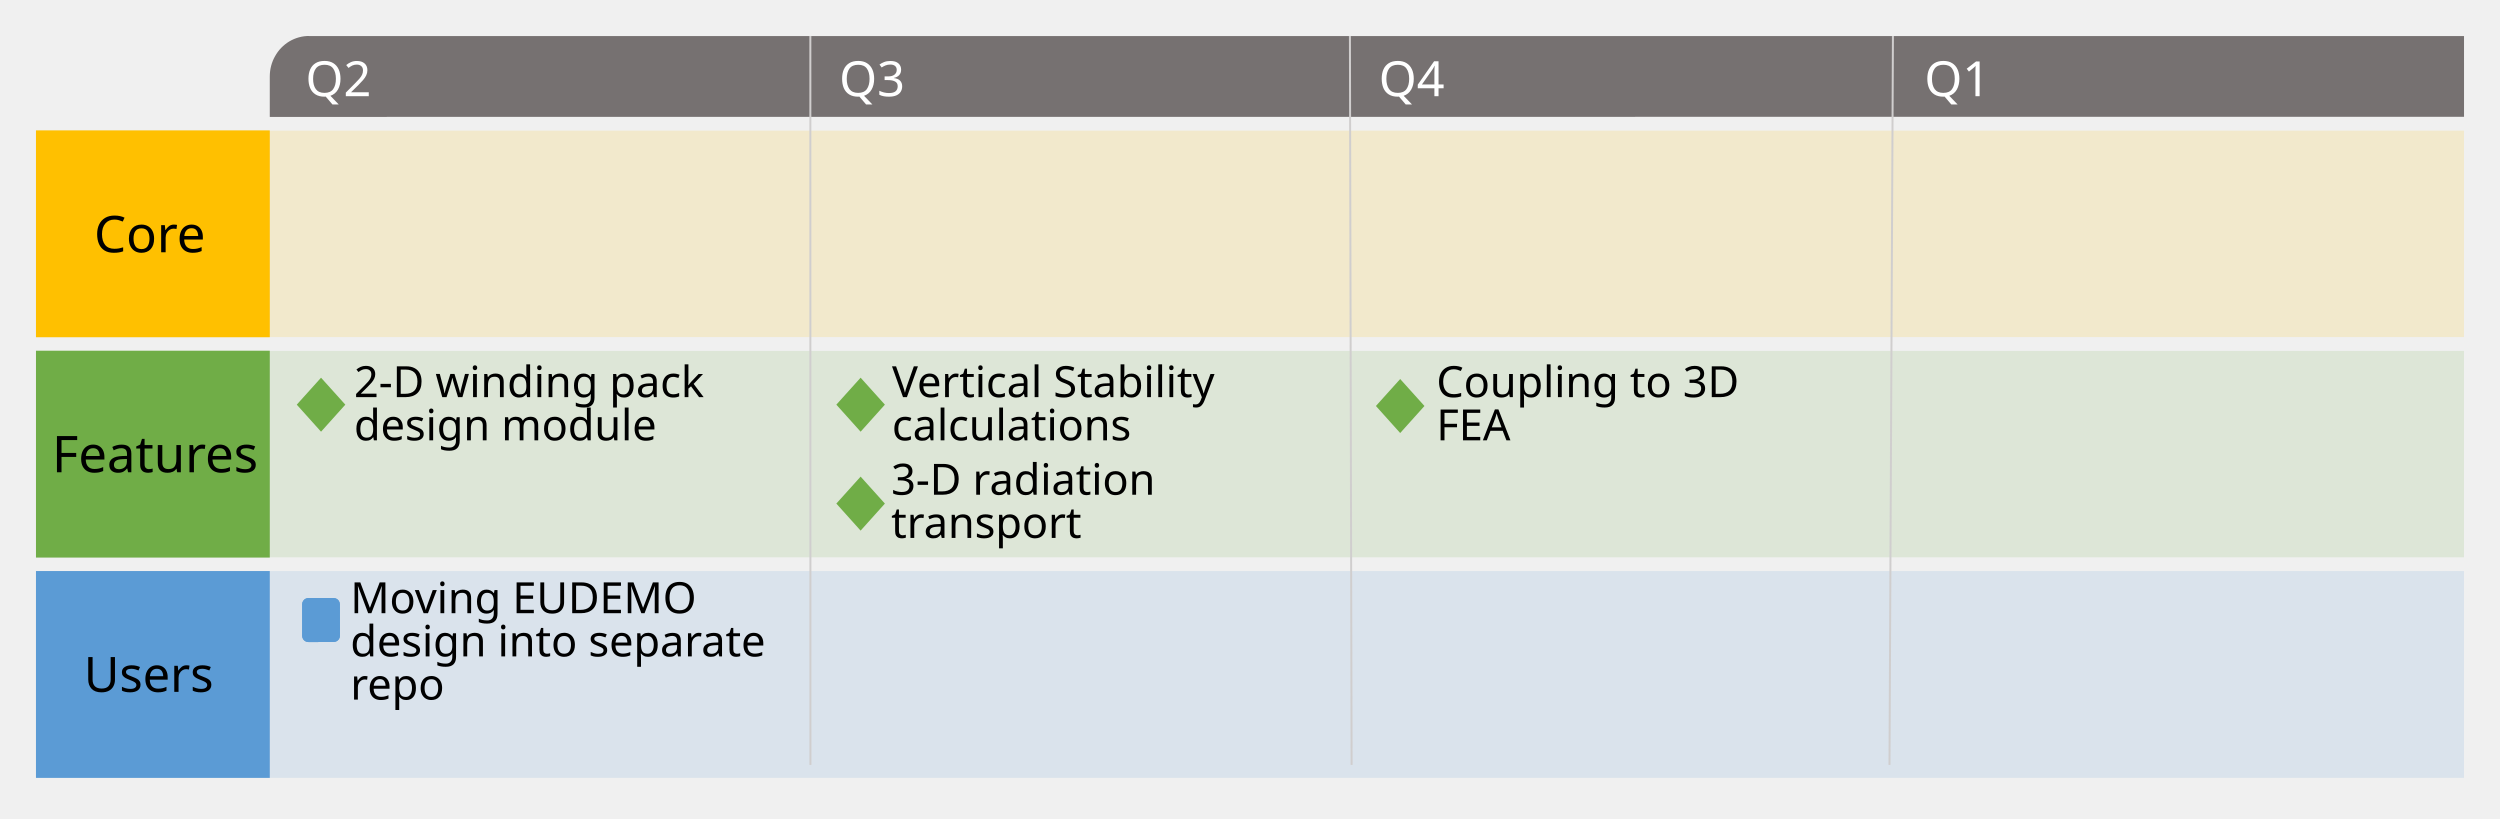
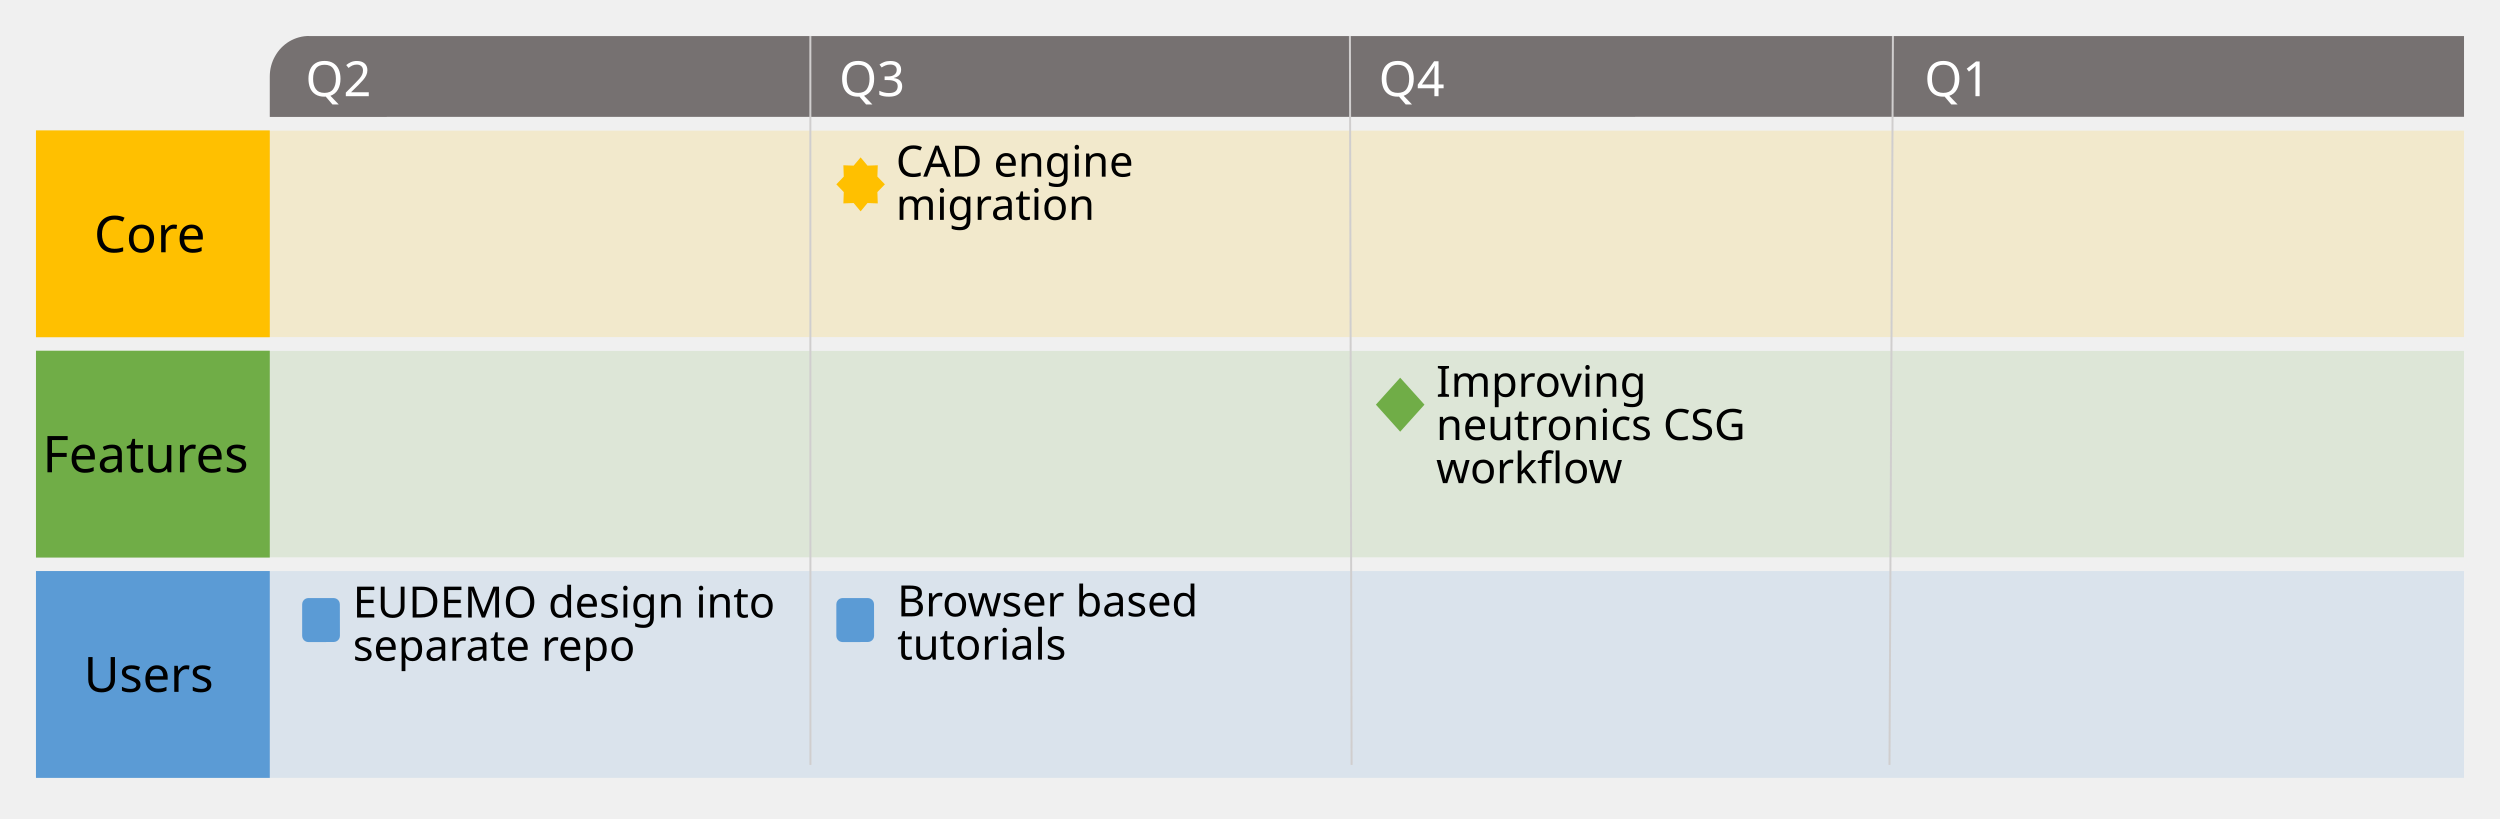
<svg xmlns="http://www.w3.org/2000/svg" width="278mm" height="91mm" viewBox="0 0 278 91" version="1.1" id="svg5">
  <defs id="defs2">
    <clipPath clipPathUnits="userSpaceOnUse" id="clipPath39">
      <path d="M 0,0.028 H 959.981 V 539.999 H 0 Z" clip-rule="evenodd" id="path37" />
    </clipPath>
    <clipPath clipPathUnits="userSpaceOnUse" id="clipPath51">
      <path d="M 30.246,125.121 H 906.18 v 71.746 H 30.246 Z" id="path49" />
    </clipPath>
    <clipPath clipPathUnits="userSpaceOnUse" id="clipPath65">
      <path d="m 30.331,201.798 h 875.934 v 75.998 H 30.331 Z" id="path63" />
    </clipPath>
    <clipPath clipPathUnits="userSpaceOnUse" id="clipPath79">
      <path d="m 30.217,282.926 h 875.962 v 75.97 H 30.217 Z" id="path77" />
    </clipPath>
  </defs>
  <g id="layer1">
    <g id="g35" clip-path="url(#clipPath39)" transform="matrix(0.3004796,0,0,-0.3004796,0.9333856,164.8634)">
      <g id="g45" transform="matrix(1.025869,0,0,1.067325,-20.82269,127.2185)">
        <g id="g47" />
        <g id="g57">
          <g clip-path="url(#clipPath51)" opacity="0.15" id="g55">
            <path d="M 468.198,125.15 H 30.246 v 71.716 H 906.151 V 125.15 Z" style="fill:#5b9bd5;fill-opacity:1;fill-rule:evenodd;stroke:none" id="path53" />
          </g>
        </g>
      </g>
      <g id="g59" transform="matrix(1.025869,0,0,1.007586,-20.90853,138.9725)">
        <g id="g61" />
        <g id="g71">
          <g clip-path="url(#clipPath65)" opacity="0.15" id="g69">
            <path d="M 468.283,201.827 H 30.331 v 75.968 h 875.905 v -75.968 z" style="fill:#70ad47;fill-opacity:1;fill-rule:evenodd;stroke:none" id="path67" />
          </g>
        </g>
      </g>
-       <g id="g231-5" transform="translate(-418.3972,165.7943)">
-         <text transform="matrix(1,0,0,-1,745.398,235.899)" style="font-variant:normal;font-weight:normal;font-size:15.987px;line-height:1;font-family:sans-serif;-inkscape-font-specification:sans-serif;writing-mode:lr-tb;white-space:pre;inline-size:145.862;display:inline;fill:#000000;fill-opacity:1;fill-rule:nonzero;stroke:none" id="text235-3" xml:space="preserve">
-           <tspan x="0" y="0" id="tspan12">Vertical Stability </tspan>
-           <tspan x="0" y="15.987" id="tspan13">calculations
- </tspan>
+       <g id="g231-5" transform="translate(-217.0264,178.0681)">
+         <text transform="matrix(1,0,0,-1,745.398,235.899)" style="font-style:normal;font-variant:normal;font-weight:normal;font-stretch:normal;font-size:15.987px;line-height:1;font-family:Sans;-inkscape-font-specification:'Sans, Normal';font-variant-ligatures:normal;font-variant-caps:normal;font-variant-numeric:normal;font-variant-east-asian:normal;writing-mode:lr-tb;white-space:pre;inline-size:145.862;display:inline;fill:#000000;fill-opacity:1;fill-rule:nonzero;stroke:none" id="text235-3" xml:space="preserve">
+           <tspan x="0" y="12.146" id="tspan1">Improving </tspan>
+           <tspan x="0" y="28.133" id="tspan2">neutronics CSG </tspan>
+           <tspan x="0" y="44.12" id="tspan3">workflow</tspan>
        </text>
      </g>
-       <g id="g231-5-6" transform="translate(-617.484,180.1576)">
-         <text transform="matrix(1,0,0,-1,745.398,253.5097)" style="font-variant:normal;font-weight:normal;font-size:15.987px;line-height:1;font-family:sans-serif;-inkscape-font-specification:sans-serif;writing-mode:lr-tb;white-space:pre;inline-size:173.576;display:inline;fill:#000000;fill-opacity:1;fill-rule:nonzero;stroke:none" id="text235-3-2" xml:space="preserve">
-           <tspan x="0" y="31.974" id="tspan14">2-D winding pack </tspan>
-           <tspan x="0" y="47.961" id="tspan15">design module
- </tspan>
-         </text>
-       </g>
-       <text transform="matrix(1,0,0,-1,326.6964,365.5777)" style="font-variant:normal;font-weight:normal;font-size:15.987px;line-height:1;font-family:sans-serif;-inkscape-font-specification:sans-serif;writing-mode:lr-tb;white-space:pre;inline-size:154.221;display:inline;fill:#000000;fill-opacity:1;fill-rule:nonzero;stroke:none" id="text325-7" xml:space="preserve">
-         <tspan x="0" y="0" id="tspan16">3-D radiation </tspan>
-         <tspan x="0" y="15.987" id="tspan17">transport</tspan>
-       </text>
      <g id="g73" transform="matrix(1.002688,0,0,1.007958,0.1820512,138.6613)">
        <g id="g75" />
        <g id="g85" transform="matrix(1.023084,0,0,1,-20.91773,0)">
          <g clip-path="url(#clipPath79)" opacity="0.15" id="g83">
            <path d="M 468.198,282.954 H 30.217 v 75.94 h 875.934 v -75.94 z" style="fill:#ffc000;fill-opacity:1;fill-rule:evenodd;stroke:none" id="path81" />
          </g>
        </g>
      </g>
      <path d="m 111.198,535.326 h 797.566 v 0 l 0.005,-29.879 -812.035,-0.044 v 0 14.976 0 c 0,2.634 0.658,5.209 1.945,7.474 1.26,2.293 3.095,4.162 5.287,5.492 2.219,1.302 4.711,2.01 7.26,2.01 z" style="fill:#767171;fill-opacity:1;fill-rule:evenodd;stroke:none;stroke-width:0.982" id="path87" />
      <path d="M 53.489,260.794 H 10.206 v 76.544 h 86.528 v -76.544 z" style="fill:#5b9bd5;fill-opacity:1;fill-rule:evenodd;stroke:none;stroke-width:1.192" id="path89" />
      <path d="M 53.49,342.331 H 10.207 v 76.544 h 86.528 v -76.544 z" style="fill:#70ad47;fill-opacity:1;fill-rule:evenodd;stroke:none;stroke-width:1.159" id="path91" />
      <path d="M 53.489,423.867 H 10.206 v 76.544 h 86.528 v -76.544 z" style="fill:#ffc000;fill-opacity:1;fill-rule:evenodd;stroke:none;stroke-width:1.159" id="path93" />
      <g id="g95" transform="translate(-6.722659,140.4876)">
        <path d="m 303.506,394.866 0.028,-269.773" style="fill:none;stroke:#d0cece;stroke-width:0.737;stroke-linecap:butt;stroke-linejoin:miter;stroke-miterlimit:3.864;stroke-dasharray:none;stroke-opacity:1" id="path97" />
      </g>
      <g id="g99" transform="translate(-5.466883,140.4876)">
        <path d="m 501.931,394.866 0.623,-269.773" style="fill:none;stroke:#d0cece;stroke-width:0.737;stroke-linecap:butt;stroke-linejoin:miter;stroke-miterlimit:3.864;stroke-dasharray:none;stroke-opacity:1" id="path101" />
      </g>
      <g id="g103" transform="translate(-8.321109,140.4876)">
        <path d="M 705.742,394.866 704.466,125.093" style="fill:none;stroke:#d0cece;stroke-width:0.737;stroke-linecap:butt;stroke-linejoin:miter;stroke-miterlimit:3.864;stroke-dasharray:none;stroke-opacity:1" id="path105" />
      </g>
-       <path d="m 106.718,398.913 8.985,9.978 8.986,-9.978 -8.986,-10.006 z" style="fill:#70ad47;fill-opacity:1;fill-rule:evenodd;stroke:none" id="path109" />
-       <path d="m 108.715,325.031 v 0 c 0,0.397 0.114,0.822 0.312,1.162 0.198,0.369 0.51,0.652 0.85,0.85 0.369,0.199 0.766,0.312 1.163,0.312 h 9.299 v 0 c 0.397,0 0.822,-0.113 1.162,-0.312 0.369,-0.198 0.652,-0.51 0.851,-0.85 0.198,-0.368 0.312,-0.765 0.312,-1.162 v 0 l 0.028,-11.622 v 0 c 0,-0.397 -0.113,-0.822 -0.312,-1.162 -0.198,-0.369 -0.51,-0.652 -0.85,-0.851 -0.369,-0.198 -0.766,-0.312 -1.162,-0.312 l -9.328,-0.028 v 0 c -0.397,0 -0.823,0.113 -1.163,0.312 -0.368,0.198 -0.652,0.51 -0.85,0.85 -0.198,0.369 -0.312,0.766 -0.312,1.163 z" style="fill:#5b9bd5;fill-opacity:1;fill-rule:evenodd;stroke:none;stroke-width:1" id="path111" />
-       <path d="m 306.399,398.913 8.986,9.978 8.986,-9.978 -8.986,-10.006 z" style="fill:#70ad47;fill-opacity:1;fill-rule:evenodd;stroke:none" id="path115" />
-       <path d="m 506.08,398.422 8.986,9.977 8.986,-9.977 -8.986,-10.007 z" style="fill:#70ad47;fill-opacity:1;fill-rule:evenodd;stroke:none" id="path127" />
+       <path d="m 108.715,325.022 v 0 c 0,0.397 0.114,0.822 0.312,1.162 0.198,0.369 0.51,0.652 0.85,0.85 0.369,0.199 0.766,0.312 1.163,0.312 h 9.299 v 0 c 0.397,0 0.822,-0.113 1.162,-0.312 0.369,-0.198 0.652,-0.51 0.851,-0.85 0.198,-0.368 0.312,-0.765 0.312,-1.162 v 0 l 0.028,-11.622 v 0 c 0,-0.397 -0.113,-0.822 -0.312,-1.162 -0.198,-0.369 -0.51,-0.652 -0.85,-0.851 -0.369,-0.198 -0.766,-0.312 -1.162,-0.312 l -9.328,-0.028 v 0 c -0.397,0 -0.823,0.113 -1.163,0.312 -0.368,0.198 -0.652,0.51 -0.85,0.85 -0.198,0.369 -0.312,0.766 -0.312,1.163 z" style="fill:#5b9bd5;fill-opacity:1;fill-rule:evenodd;stroke:none;stroke-width:1" id="path111" />
+       <path d="m 506.08,398.913 8.986,9.978 8.986,-9.978 -8.986,-10.006 z" style="fill:#70ad47;fill-opacity:1;fill-rule:evenodd;stroke:none" id="path115" />
      <g id="g129" transform="translate(-14.85231,134.8223)">
        <text transform="scale(1,-1)" style="font-variant:normal;font-weight:normal;font-size:18px;font-family:sans-serif;-inkscape-font-specification:sans-serif;writing-mode:lr-tb;fill:#000000;fill-opacity:1;fill-rule:nonzero;stroke:none" id="text133" x="42.777" y="-157.811">
          <tspan x="42.777" y="-157.811" id="tspan131">Users</tspan>
        </text>
      </g>
-       <g id="g135" transform="translate(-5.622617,137.8143)" style="fill:#000000">
+       <g id="g135" transform="translate(-9.144764,137.8143)">
        <text transform="scale(1,-1)" style="font-variant:normal;font-weight:normal;font-size:18.785px;font-family:sans-serif;-inkscape-font-specification:sans-serif;writing-mode:lr-tb;fill:#000000;fill-opacity:1;fill-rule:nonzero;stroke:none" id="text139" x="21.767" y="-236.074">
-           <tspan x="21.767" id="tspan137" y="-236.074" style="font-size:18.785px;fill:#000000">Features</tspan>
+           <tspan x="21.767" id="tspan137" y="-236.074" style="font-size:18.785px">Features</tspan>
        </text>
      </g>
      <g id="g141" transform="translate(0,136.4485)" />
-       <g id="g147" transform="translate(-10.19188,141.5911)" style="fill:#000000">
+       <g id="g147" transform="translate(-10.19188,141.5911)">
        <text transform="matrix(1,0,0,-1,41.896,313.71)" style="font-variant:normal;font-weight:normal;font-size:18.785px;font-family:sans-serif;-inkscape-font-specification:sans-serif;writing-mode:lr-tb;fill:#000000;fill-opacity:1;fill-rule:nonzero;stroke:none" id="text151">
-           <tspan x="0" y="0" id="tspan149" style="font-size:18.785px;fill:#000000">Core</tspan>
+           <tspan x="0" y="0" id="tspan149" style="font-size:18.785px">Core</tspan>
        </text>
      </g>
      <g id="g153" transform="translate(0.249601,140.4876)">
-         <text transform="matrix(1,0,0,-1,109.701,372.586)" style="font-variant:normal;font-weight:normal;font-size:18px;font-family:sans-serif;-inkscape-font-specification:sans-serif;writing-mode:lr-tb;fill:#ffffff;fill-opacity:1;fill-rule:nonzero;stroke:none" id="text157">
-           <tspan x="0" y="0" id="tspan155">Q2</tspan>
+         <text transform="matrix(1,0,0,-1,109.701,372.586)" style="font-style:normal;font-variant:normal;font-weight:normal;font-stretch:normal;font-size:18px;font-family:sans-serif;-inkscape-font-specification:'sans-serif, Normal';font-variant-ligatures:normal;font-variant-caps:normal;font-variant-numeric:normal;font-variant-east-asian:normal;writing-mode:lr-tb;display:inline;fill:#ffffff;fill-opacity:1;fill-rule:nonzero;stroke:none" id="text157">
+           <tspan id="tspan18" x="0" y="0">Q2</tspan>
        </text>
      </g>
      <g id="g159" transform="translate(0.249601,140.4876)">
        <text transform="matrix(1,0,0,-1,307.191,372.586)" style="font-variant:normal;font-weight:normal;font-size:18px;font-family:sans-serif;-inkscape-font-specification:sans-serif;writing-mode:lr-tb;fill:#ffffff;fill-opacity:1;fill-rule:nonzero;stroke:none" id="text163">
          <tspan x="0" y="0" id="tspan161">Q3</tspan>
        </text>
      </g>
      <g id="g237" transform="translate(0.249601,140.4876)">
        <text transform="matrix(1,0,0,-1,745.398,216.794)" style="font-variant:normal;font-weight:normal;font-size:15.987px;font-family:sans-serif;-inkscape-font-specification:sans-serif;writing-mode:lr-tb;white-space:pre;inline-size:130.712;display:inline;fill:#000000;fill-opacity:1;fill-rule:nonzero;stroke:none" id="text241" xml:space="preserve" />
      </g>
      <g id="g243" transform="translate(0.249601,140.4876)">
        <text transform="matrix(1,0,0,-1,745.398,197.603)" style="font-variant:normal;font-weight:normal;font-size:15.987px;font-family:sans-serif;-inkscape-font-specification:sans-serif;writing-mode:lr-tb;fill:#000000;fill-opacity:1;fill-rule:nonzero;stroke:none" id="text247">
          <tspan id="tspan245" x="0" y="0" />
        </text>
      </g>
      <g id="g255" transform="translate(0,136.4485)" />
+       <g id="g261" transform="translate(-212.5692,143.3128)">
+         <text transform="matrix(1,0,0,-1,541.502,189.3966)" style="font-style:normal;font-variant:normal;font-weight:normal;font-stretch:normal;font-size:15.987px;line-height:1;font-family:sans-serif;-inkscape-font-specification:'sans-serif, Normal';font-variant-ligatures:normal;font-variant-caps:normal;font-variant-numeric:normal;font-variant-east-asian:normal;writing-mode:lr-tb;white-space:pre;inline-size:179.43;display:inline;fill:#000000;fill-opacity:1;fill-rule:nonzero;stroke:none" id="text265" xml:space="preserve">
+           <tspan x="0" y="12.146" id="tspan4">Browser based </tspan>
+           <tspan x="0" y="28.133" id="tspan5">tutorials</tspan>
+         </text>
+       </g>
      <g id="g267" transform="translate(0.249601,140.4876)">
        <text transform="matrix(1,0,0,-1,541.502,172.29)" style="font-variant:normal;font-weight:normal;font-size:15.987px;font-family:sans-serif;-inkscape-font-specification:sans-serif;writing-mode:lr-tb;fill:#000000;fill-opacity:1;fill-rule:nonzero;stroke:none" id="text271">
          <tspan id="tspan269" x="0" y="0" />
        </text>
      </g>
      <g id="g303" transform="translate(0.249601,140.4876)">
        <text transform="matrix(1,0,0,-1,545.102,241.398)" style="font-variant:normal;font-weight:normal;font-size:15.987px;font-family:sans-serif;-inkscape-font-specification:sans-serif;writing-mode:lr-tb;fill:#000000;fill-opacity:1;fill-rule:nonzero;stroke:none" id="text307">
          <tspan id="tspan305" x="0" y="0" />
        </text>
      </g>
      <g id="g309" transform="translate(0.249601,140.4876)">
-         <text transform="matrix(1,0,0,-1,506.891,372.586)" style="font-variant:normal;font-weight:normal;font-size:18px;font-family:sans-serif;-inkscape-font-specification:sans-serif;writing-mode:lr-tb;fill:#ffffff;fill-opacity:1;fill-rule:nonzero;stroke:none" id="text313">
-           <tspan x="0" y="0" id="tspan311">Q4</tspan>
+         <text transform="matrix(1,0,0,-1,506.891,372.586)" style="font-style:normal;font-variant:normal;font-weight:normal;font-stretch:normal;font-size:18px;font-family:Sans;-inkscape-font-specification:'Sans, Normal';font-variant-ligatures:normal;font-variant-caps:normal;font-variant-numeric:normal;font-variant-east-asian:normal;writing-mode:lr-tb;fill:#ffffff;fill-opacity:1;fill-rule:nonzero;stroke:none" id="text313">
+           <tspan id="tspan19" x="0" y="0">Q4</tspan>
        </text>
      </g>
      <g id="g315" transform="translate(0.249601,140.4876)">
        <text transform="matrix(1,0,0,-1,708.803,372.586)" style="font-variant:normal;font-weight:normal;font-size:18px;font-family:sans-serif;-inkscape-font-specification:sans-serif;writing-mode:lr-tb;fill:#ffffff;fill-opacity:1;fill-rule:nonzero;stroke:none" id="text319">
-           <tspan x="0" y="0" id="tspan317">Q1</tspan>
+           <tspan id="tspan20" x="0" y="0">Q1</tspan>
        </text>
      </g>
      <g id="g321" transform="translate(-416.7889,101.6848)">
        <text transform="matrix(1,0,0,-1,545.6322,264.189)" style="font-variant:normal;font-weight:normal;font-size:15.987px;line-height:1;font-family:sans-serif;-inkscape-font-specification:sans-serif;writing-mode:lr-tb;white-space:pre;inline-size:154.221;display:inline;fill:#000000;fill-opacity:1;fill-rule:nonzero;stroke:none" id="text325" xml:space="preserve" />
      </g>
      <g id="g327" transform="translate(0.249601,140.4876)">
        <text transform="matrix(1,0,0,-1,745.313,245.112)" style="font-variant:normal;font-weight:normal;font-size:15.987px;font-family:sans-serif;-inkscape-font-specification:sans-serif;writing-mode:lr-tb;fill:#000000;fill-opacity:1;fill-rule:nonzero;stroke:none" id="text331">
          <tspan id="tspan329" x="0" y="0" />
        </text>
      </g>
-       <path d="m 306.399,362.305 8.986,9.978 8.986,-9.978 -8.986,-10.007 z" style="fill:#70ad47;fill-opacity:1;fill-rule:evenodd;stroke:none" id="path544" />
-       <g id="g552" transform="translate(-216.92,165.7943)">
-         <text transform="matrix(1,0,0,-1,745.398,235.899)" style="font-variant:normal;font-weight:normal;font-size:15.987px;line-height:1;font-family:sans-serif;-inkscape-font-specification:sans-serif;writing-mode:lr-tb;white-space:pre;inline-size:145.862;display:inline;fill:#000000;fill-opacity:1;fill-rule:nonzero;stroke:none" id="text550" xml:space="preserve">
-           <tspan x="0" y="0" id="tspan18">Coupling to 3D </tspan>
-           <tspan x="0" y="15.987" id="tspan19">FEA
- </tspan>
+       <path d="m 306.399,480.449 2.75,2.863 -0.142,4.196 3.798,-0.142 2.58,3.061 2.551,-3.061 3.798,0.142 -0.141,-4.196 2.778,-2.863 -2.778,-2.863 0.141,-4.195 -3.798,0.142 -2.551,-3.09 -2.58,3.09 -3.798,-0.142 0.142,4.195 z" style="fill:#ffc000;fill-opacity:1;fill-rule:evenodd;stroke:none" id="path353" />
+       <path d="m 306.399,325.022 v 0 c 0,0.397 0.114,0.822 0.312,1.162 0.198,0.369 0.51,0.652 0.85,0.85 0.369,0.199 0.766,0.312 1.163,0.312 h 9.299 v 0 c 0.397,0 0.822,-0.113 1.162,-0.312 0.369,-0.198 0.652,-0.51 0.851,-0.85 0.198,-0.368 0.312,-0.765 0.312,-1.162 v 0 l 0.028,-11.622 v 0 c 0,-0.397 -0.113,-0.822 -0.312,-1.162 -0.198,-0.369 -0.51,-0.652 -0.85,-0.851 -0.369,-0.198 -0.766,-0.312 -1.162,-0.312 l -9.328,-0.028 v 0 c -0.397,0 -0.823,0.113 -1.163,0.312 -0.368,0.198 -0.652,0.51 -0.85,0.85 -0.198,0.369 -0.312,0.766 -0.312,1.163 z" style="fill:#5b9bd5;fill-opacity:1;fill-rule:evenodd;stroke:none;stroke-width:1" id="path554-5" />
+       <g id="g562" transform="translate(-414.0183,142.8897)">
+         <text transform="matrix(1,0,0,-1,541.502,189.3966)" style="font-style:normal;font-variant:normal;font-weight:normal;font-stretch:normal;font-size:15.987px;line-height:1;font-family:Sans;-inkscape-font-specification:'Sans, Normal';font-variant-ligatures:normal;font-variant-caps:normal;font-variant-numeric:normal;font-variant-east-asian:normal;writing-mode:lr-tb;white-space:pre;inline-size:179.43;display:inline;fill:#000000;fill-opacity:1;fill-rule:nonzero;stroke:none" id="text560" xml:space="preserve">
+           <tspan x="0" y="12.146" id="tspan6">EUDEMO design into </tspan>
+           <tspan x="0" y="28.133" id="tspan7">separate repo</tspan>
        </text>
      </g>
-       <path d="m 108.715,325.031 v 0 c 0,0.397 0.114,0.822 0.312,1.162 0.198,0.369 0.51,0.652 0.85,0.85 0.369,0.199 0.766,0.312 1.163,0.312 h 9.299 v 0 c 0.397,0 0.822,-0.113 1.162,-0.312 0.369,-0.198 0.652,-0.51 0.851,-0.85 0.198,-0.368 0.312,-0.765 0.312,-1.162 v 0 l 0.028,-11.622 v 0 c 0,-0.397 -0.113,-0.822 -0.312,-1.162 -0.198,-0.369 -0.51,-0.652 -0.85,-0.851 -0.369,-0.198 -0.766,-0.312 -1.162,-0.312 l -9.328,-0.028 v 0 c -0.397,0 -0.823,0.113 -1.163,0.312 -0.368,0.198 -0.652,0.51 -0.85,0.85 -0.198,0.369 -0.312,0.766 -0.312,1.163 z" style="fill:#5b9bd5;fill-opacity:1;fill-rule:evenodd;stroke:none;stroke-width:1" id="path554" />
-       <g id="g562" transform="translate(-414.9391,132.3338)">
-         <text transform="matrix(1,0,0,-1,541.502,189.3966)" style="font-variant:normal;font-weight:normal;font-size:15.987px;line-height:1;font-family:sans-serif;-inkscape-font-specification:sans-serif;writing-mode:lr-tb;white-space:pre;inline-size:179.43;display:inline;fill:#000000;fill-opacity:1;fill-rule:nonzero;stroke:none" id="text560" xml:space="preserve">
-           <tspan x="0" y="0" id="tspan20">Moving EUDEMO </tspan>
-           <tspan x="0" y="15.987" id="tspan21">design into separate </tspan>
-           <tspan x="0" y="31.974" id="tspan22">repo</tspan>
+       <g id="g736" transform="translate(-611.4892,149.9147)">
+         <text transform="matrix(1,0,0,-1,939.9537,345.529)" style="font-variant:normal;font-weight:normal;font-size:15.987px;line-height:1;font-family:sans-serif;-inkscape-font-specification:sans-serif;writing-mode:lr-tb;white-space:pre;inline-size:168.194;display:inline;fill:#000000;fill-opacity:1;fill-rule:nonzero;stroke:none" id="text734" xml:space="preserve">
+           <tspan x="0" y="12.146" id="tspan8">CAD engine </tspan>
+           <tspan x="0" y="28.133" id="tspan9">migration</tspan>
        </text>
      </g>
    </g>
  </g>
</svg>
